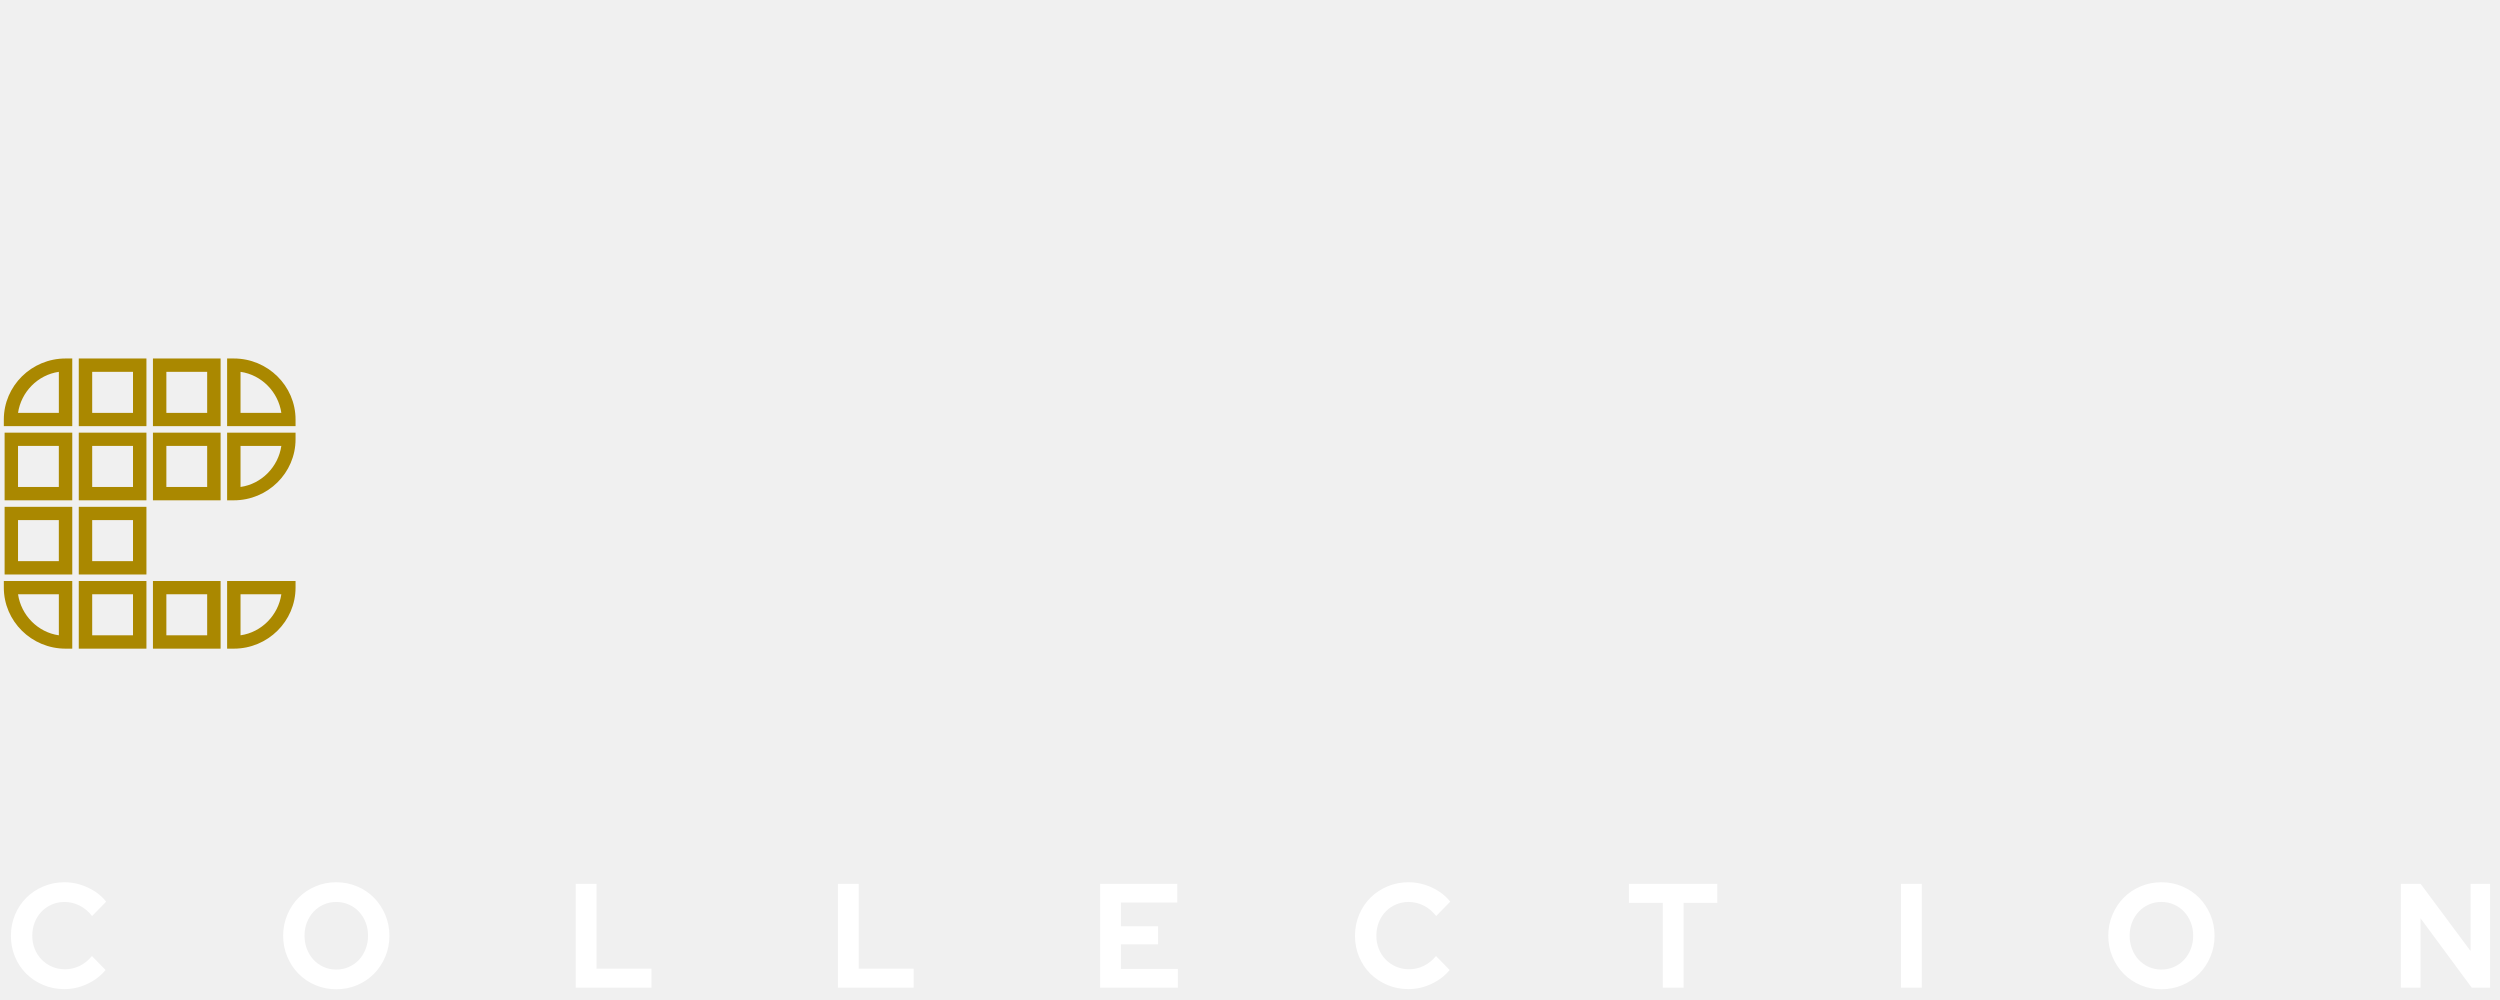
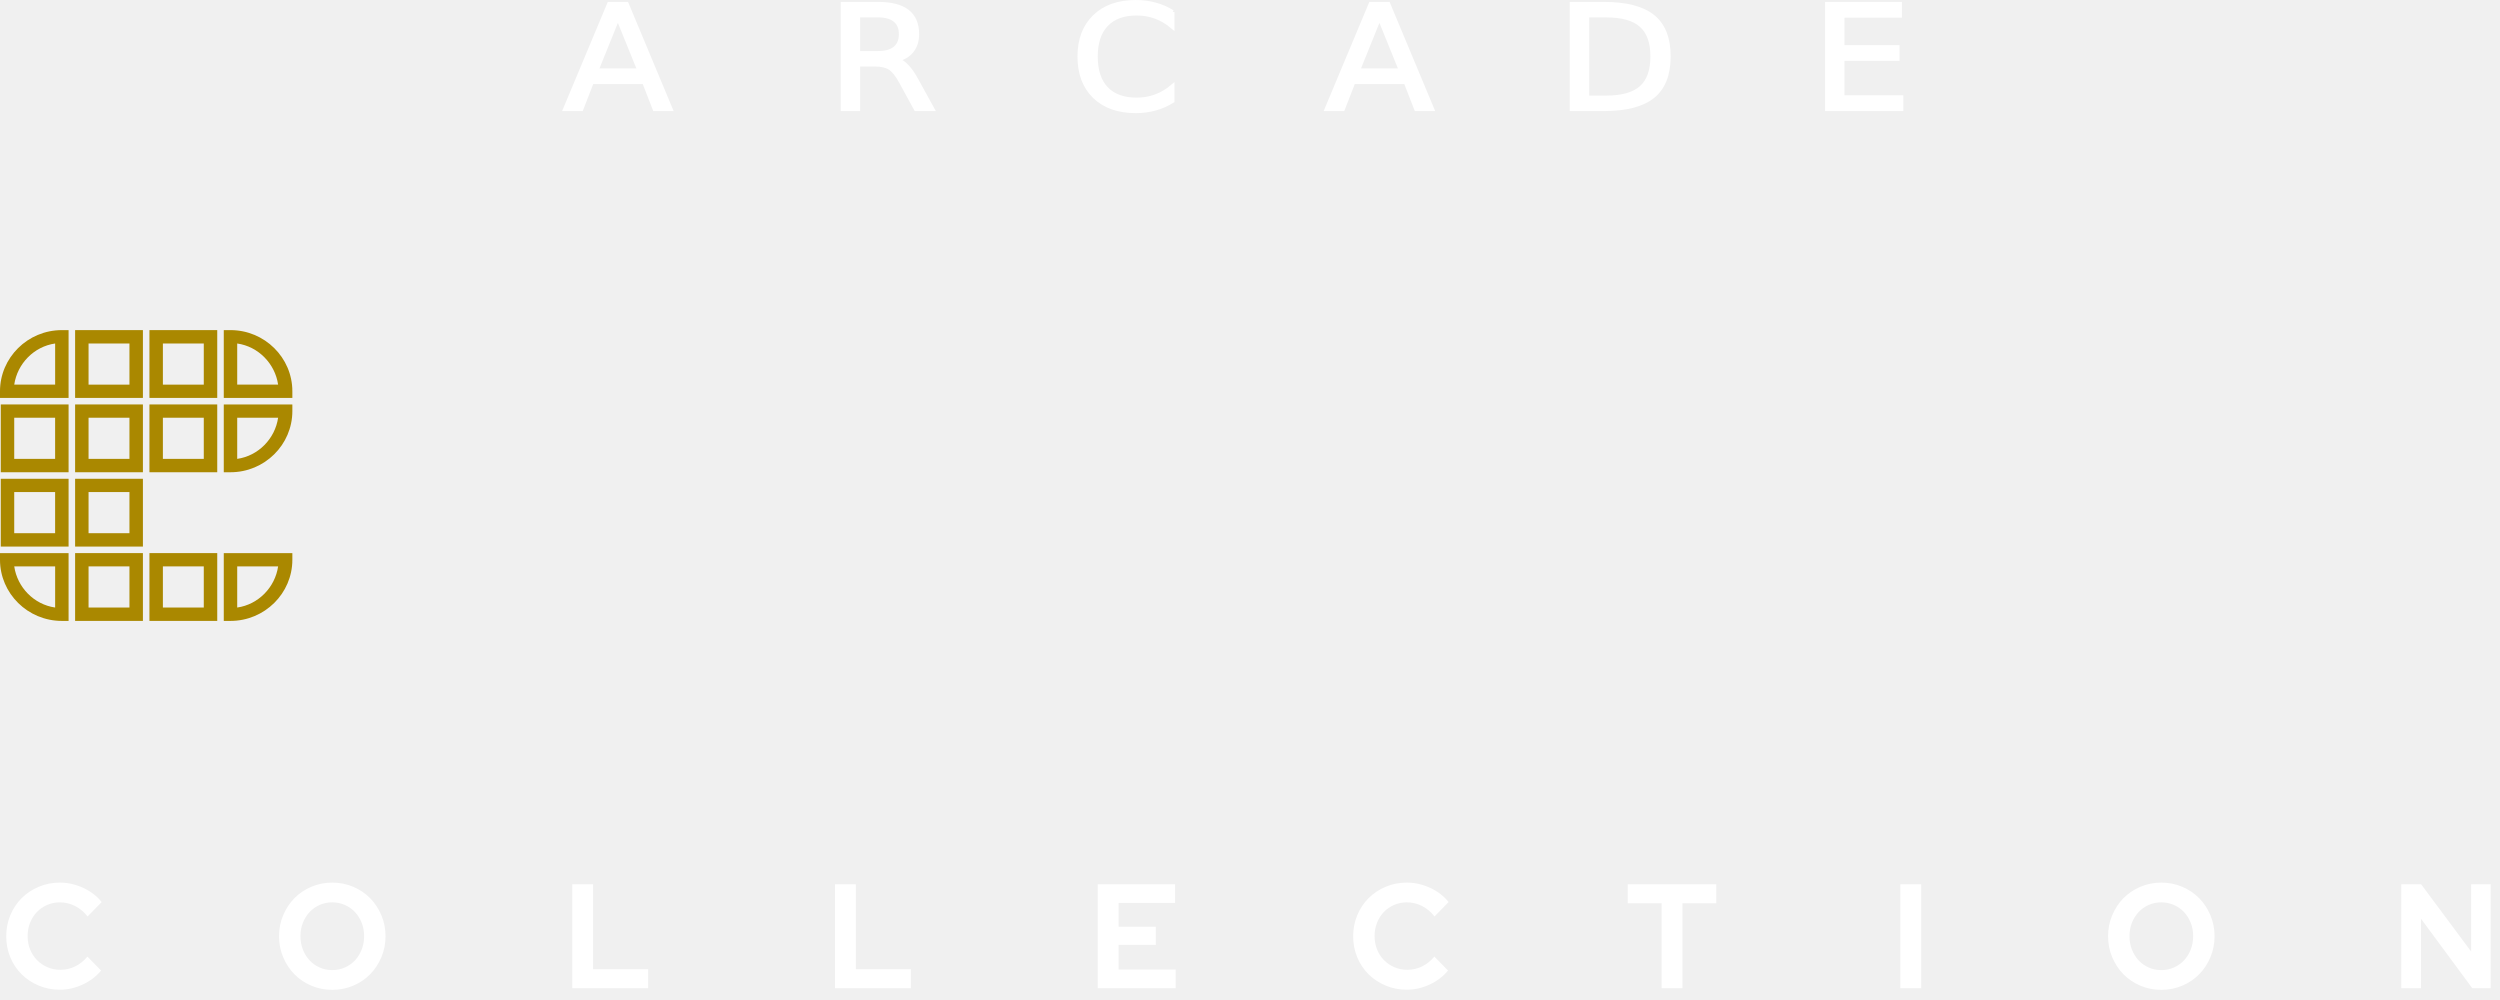
- <svg xmlns="http://www.w3.org/2000/svg" xmlns:xlink="http://www.w3.org/1999/xlink" width="500" height="200" viewBox="0 0 500 200" version="1.1" id="svg95">
-   <defs id="defs99">
+ <svg xmlns="http://www.w3.org/2000/svg" xmlns:xlink="http://www.w3.org/1999/xlink" width="500" height="200" viewBox="0 0 500 200" version="1.1" id="svg8">
+   <defs id="defs2">
    <clipPath clipPathUnits="userSpaceOnUse" id="clipPath909">
      <use x="0" y="0" xlink:href="#g905" id="use911" width="100%" height="100%" />
    </clipPath>
  </defs>
-   <path style="opacity:1;fill:#aa8800;fill-opacity:1;fill-rule:nonzero;stroke:none;stroke-width:2.806;stroke-linecap:round;stroke-linejoin:miter;stroke-miterlimit:4;stroke-dasharray:none;stroke-opacity:1;paint-order:stroke fill markers" d="m 30.589,71.697 v 13.532 h 13.531 v -13.532 z m 2.683,2.67 h 8.162 v 8.21 h -8.162 z" id="rect4907" />
-   <path style="color:#000000;font-style:normal;font-variant:normal;font-weight:normal;font-stretch:normal;font-size:medium;line-height:normal;font-family:sans-serif;font-variant-ligatures:normal;font-variant-position:normal;font-variant-caps:normal;font-variant-numeric:normal;font-variant-alternates:normal;font-feature-settings:normal;text-indent:0;text-align:start;text-decoration:none;text-decoration-line:none;text-decoration-style:solid;text-decoration-color:#000000;letter-spacing:normal;word-spacing:normal;text-transform:none;writing-mode:lr-tb;direction:ltr;text-orientation:mixed;dominant-baseline:auto;baseline-shift:baseline;text-anchor:start;white-space:normal;shape-padding:0;clip-rule:nonzero;display:inline;overflow:visible;visibility:visible;opacity:1;isolation:auto;mix-blend-mode:normal;color-interpolation:sRGB;color-interpolation-filters:linearRGB;solid-color:#000000;solid-opacity:1;vector-effect:none;fill:#aa8800;fill-opacity:1;fill-rule:nonzero;stroke:none;stroke-width:2.667;stroke-linecap:round;stroke-linejoin:miter;stroke-miterlimit:4;stroke-dasharray:none;stroke-dashoffset:0;stroke-opacity:1;paint-order:stroke fill markers;color-rendering:auto;image-rendering:auto;shape-rendering:auto;text-rendering:auto;enable-background:accumulate" d="m 45.423,85.229 h 13.687 v -1.326 c 0,-6.726 -5.544,-12.205 -12.346,-12.205 h -1.341 v 1.325 z m 2.683,-2.651 v -8.21 c 4.227,0.603 7.553,4.031 8.162,8.21 z" id="path4565-0-7-8-1" />
-   <path style="opacity:1;fill:#aa8800;fill-opacity:1;fill-rule:nonzero;stroke:none;stroke-width:2.806;stroke-linecap:round;stroke-linejoin:miter;stroke-miterlimit:4;stroke-dasharray:none;stroke-opacity:1;paint-order:stroke fill markers" d="M 30.589,100.063 V 86.531 h 13.531 v 13.532 z m 2.683,-2.67 h 8.162 v -8.21 h -8.162 z" id="rect4907-3" />
-   <path style="color:#000000;font-style:normal;font-variant:normal;font-weight:normal;font-stretch:normal;font-size:medium;line-height:normal;font-family:sans-serif;font-variant-ligatures:normal;font-variant-position:normal;font-variant-caps:normal;font-variant-numeric:normal;font-variant-alternates:normal;font-feature-settings:normal;text-indent:0;text-align:start;text-decoration:none;text-decoration-line:none;text-decoration-style:solid;text-decoration-color:#000000;letter-spacing:normal;word-spacing:normal;text-transform:none;writing-mode:lr-tb;direction:ltr;text-orientation:mixed;dominant-baseline:auto;baseline-shift:baseline;text-anchor:start;white-space:normal;shape-padding:0;clip-rule:nonzero;display:inline;overflow:visible;visibility:visible;opacity:1;isolation:auto;mix-blend-mode:normal;color-interpolation:sRGB;color-interpolation-filters:linearRGB;solid-color:#000000;solid-opacity:1;vector-effect:none;fill:#aa8800;fill-opacity:1;fill-rule:nonzero;stroke:none;stroke-width:2.667;stroke-linecap:round;stroke-linejoin:miter;stroke-miterlimit:4;stroke-dasharray:none;stroke-dashoffset:0;stroke-opacity:1;paint-order:stroke fill markers;color-rendering:auto;image-rendering:auto;shape-rendering:auto;text-rendering:auto;enable-background:accumulate" d="m 45.423,86.532 h 13.687 v 1.326 c 0,6.726 -5.544,12.205 -12.346,12.205 h -1.341 v -1.325 z m 2.683,2.651 v 8.21 c 4.227,-0.603 7.553,-4.031 8.162,-8.21 z" id="path4565-0-7-8-1-5" />
-   <path style="opacity:1;fill:#aa8800;fill-opacity:1;fill-rule:nonzero;stroke:none;stroke-width:2.806;stroke-linecap:round;stroke-linejoin:miter;stroke-miterlimit:4;stroke-dasharray:none;stroke-opacity:1;paint-order:stroke fill markers" d="m 15.755,71.697 v 13.532 h 13.531 v -13.532 z m 2.683,2.67 h 8.162 v 8.21 h -8.162 z" id="rect4907-0" />
-   <path style="opacity:1;fill:#aa8800;fill-opacity:1;fill-rule:nonzero;stroke:none;stroke-width:2.806;stroke-linecap:round;stroke-linejoin:miter;stroke-miterlimit:4;stroke-dasharray:none;stroke-opacity:1;paint-order:stroke fill markers" d="M 15.755,100.063 V 86.531 h 13.531 v 13.532 z m 2.683,-2.67 h 8.162 v -8.21 h -8.162 z" id="rect4907-3-9" />
-   <path style="color:#000000;font-style:normal;font-variant:normal;font-weight:normal;font-stretch:normal;font-size:medium;line-height:normal;font-family:sans-serif;font-variant-ligatures:normal;font-variant-position:normal;font-variant-caps:normal;font-variant-numeric:normal;font-variant-alternates:normal;font-feature-settings:normal;text-indent:0;text-align:start;text-decoration:none;text-decoration-line:none;text-decoration-style:solid;text-decoration-color:#000000;letter-spacing:normal;word-spacing:normal;text-transform:none;writing-mode:lr-tb;direction:ltr;text-orientation:mixed;dominant-baseline:auto;baseline-shift:baseline;text-anchor:start;white-space:normal;shape-padding:0;clip-rule:nonzero;display:inline;overflow:visible;visibility:visible;opacity:1;isolation:auto;mix-blend-mode:normal;color-interpolation:sRGB;color-interpolation-filters:linearRGB;solid-color:#000000;solid-opacity:1;vector-effect:none;fill:#aa8800;fill-opacity:1;fill-rule:nonzero;stroke:none;stroke-width:2.667;stroke-linecap:round;stroke-linejoin:miter;stroke-miterlimit:4;stroke-dasharray:none;stroke-dashoffset:0;stroke-opacity:1;paint-order:stroke fill markers;color-rendering:auto;image-rendering:auto;shape-rendering:auto;text-rendering:auto;enable-background:accumulate" d="M 14.453,85.229 H 0.765 v -1.326 c 0,-6.726 5.544,-12.205 12.346,-12.205 h 1.341 v 1.325 z m -2.683,-2.651 v -8.21 c -4.227,0.603 -7.553,4.031 -8.162,8.21 z" id="path4565-0-7-8-1-2" />
-   <path style="opacity:1;fill:#aa8800;fill-opacity:1;fill-rule:nonzero;stroke:none;stroke-width:2.806;stroke-linecap:round;stroke-linejoin:miter;stroke-miterlimit:4;stroke-dasharray:none;stroke-opacity:1;paint-order:stroke fill markers" d="M 0.921,100.063 V 86.532 H 14.453 V 100.063 Z M 3.604,97.393 h 8.162 v -8.21 H 3.604 Z" id="rect4907-3-9-6" />
-   <path style="opacity:1;fill:#aa8800;fill-opacity:1;fill-rule:nonzero;stroke:none;stroke-width:2.806;stroke-linecap:round;stroke-linejoin:miter;stroke-miterlimit:4;stroke-dasharray:none;stroke-opacity:1;paint-order:stroke fill markers" d="m 15.755,114.898 v -13.532 h 13.531 v 13.532 z m 2.683,-2.67 h 8.162 v -8.21 h -8.162 z" id="rect4907-3-9-5" />
-   <path style="opacity:1;fill:#aa8800;fill-opacity:1;fill-rule:nonzero;stroke:none;stroke-width:2.806;stroke-linecap:round;stroke-linejoin:miter;stroke-miterlimit:4;stroke-dasharray:none;stroke-opacity:1;paint-order:stroke fill markers" d="M 0.921,114.898 V 101.366 H 14.453 v 13.532 z m 2.683,-2.67 h 8.162 v -8.21 H 3.604 Z" id="rect4907-3-9-6-7" />
-   <path style="opacity:1;fill:#aa8800;fill-opacity:1;fill-rule:nonzero;stroke:none;stroke-width:2.806;stroke-linecap:round;stroke-linejoin:miter;stroke-miterlimit:4;stroke-dasharray:none;stroke-opacity:1;paint-order:stroke fill markers" d="m 30.589,129.732 v -13.532 h 13.531 v 13.532 z m 2.683,-2.67 h 8.162 v -8.21 h -8.162 z" id="rect4907-5" />
-   <path style="color:#000000;font-style:normal;font-variant:normal;font-weight:normal;font-stretch:normal;font-size:medium;line-height:normal;font-family:sans-serif;font-variant-ligatures:normal;font-variant-position:normal;font-variant-caps:normal;font-variant-numeric:normal;font-variant-alternates:normal;font-feature-settings:normal;text-indent:0;text-align:start;text-decoration:none;text-decoration-line:none;text-decoration-style:solid;text-decoration-color:#000000;letter-spacing:normal;word-spacing:normal;text-transform:none;writing-mode:lr-tb;direction:ltr;text-orientation:mixed;dominant-baseline:auto;baseline-shift:baseline;text-anchor:start;white-space:normal;shape-padding:0;clip-rule:nonzero;display:inline;overflow:visible;visibility:visible;opacity:1;isolation:auto;mix-blend-mode:normal;color-interpolation:sRGB;color-interpolation-filters:linearRGB;solid-color:#000000;solid-opacity:1;vector-effect:none;fill:#aa8800;fill-opacity:1;fill-rule:nonzero;stroke:none;stroke-width:2.667;stroke-linecap:round;stroke-linejoin:miter;stroke-miterlimit:4;stroke-dasharray:none;stroke-dashoffset:0;stroke-opacity:1;paint-order:stroke fill markers;color-rendering:auto;image-rendering:auto;shape-rendering:auto;text-rendering:auto;enable-background:accumulate" d="m 45.423,116.2 h 13.687 v 1.326 c 0,6.726 -5.544,12.205 -12.346,12.205 h -1.341 v -1.325 z m 2.683,2.651 v 8.21 c 4.227,-0.603 7.553,-4.031 8.162,-8.21 z" id="path4565-0-7-8-1-0" />
-   <path style="opacity:1;fill:#aa8800;fill-opacity:1;fill-rule:nonzero;stroke:none;stroke-width:2.806;stroke-linecap:round;stroke-linejoin:miter;stroke-miterlimit:4;stroke-dasharray:none;stroke-opacity:1;paint-order:stroke fill markers" d="m 15.755,129.732 v -13.532 h 13.531 v 13.532 z m 2.683,-2.67 h 8.162 v -8.21 h -8.162 z" id="rect4907-0-1" />
-   <path style="color:#000000;font-style:normal;font-variant:normal;font-weight:normal;font-stretch:normal;font-size:medium;line-height:normal;font-family:sans-serif;font-variant-ligatures:normal;font-variant-position:normal;font-variant-caps:normal;font-variant-numeric:normal;font-variant-alternates:normal;font-feature-settings:normal;text-indent:0;text-align:start;text-decoration:none;text-decoration-line:none;text-decoration-style:solid;text-decoration-color:#000000;letter-spacing:normal;word-spacing:normal;text-transform:none;writing-mode:lr-tb;direction:ltr;text-orientation:mixed;dominant-baseline:auto;baseline-shift:baseline;text-anchor:start;white-space:normal;shape-padding:0;clip-rule:nonzero;display:inline;overflow:visible;visibility:visible;opacity:1;isolation:auto;mix-blend-mode:normal;color-interpolation:sRGB;color-interpolation-filters:linearRGB;solid-color:#000000;solid-opacity:1;vector-effect:none;fill:#aa8800;fill-opacity:1;fill-rule:nonzero;stroke:none;stroke-width:2.667;stroke-linecap:round;stroke-linejoin:miter;stroke-miterlimit:4;stroke-dasharray:none;stroke-dashoffset:0;stroke-opacity:1;paint-order:stroke fill markers;color-rendering:auto;image-rendering:auto;shape-rendering:auto;text-rendering:auto;enable-background:accumulate" d="M 14.453,116.2 H 0.765 v 1.326 c 0,6.726 5.544,12.205 12.346,12.205 h 1.341 v -1.325 z m -2.683,2.651 v 8.21 c -4.227,-0.603 -7.553,-4.031 -8.162,-8.21 z" id="path4565-0-7-8-1-2-2" />
-   <g id="g907" clip-path="url(#clipPath909)" style="fill:#aa8800;stroke:none" transform="matrix(5.188943,0,0,5.188943,713.3554,-410.0688)">
-     <g id="g905" style="fill:#aa8800;stroke:none">
-       <g style="fill:#aa8800;stroke:none" transform="matrix(2.079432,0,0,2.079432,186.0032,-131.9916)" id="g90">
-         <path id="path5097" style="font-style:normal;font-variant:normal;font-weight:normal;font-stretch:normal;font-size:medium;line-height:1.25;font-family:Eurostile;-inkscape-font-specification:Eurostile;letter-spacing:0px;word-spacing:0px;fill:#aa8800;fill-opacity:1;stroke:none;stroke-width:0.357;stroke-miterlimit:4;stroke-dasharray:none;stroke-opacity:1" d="m -146.652,109.06 v 4.304 h -1.165 v -4.304 h -1.772 v -0.881 h 4.771 v 0.881 z" />
-         <path id="path5099" style="font-style:normal;font-variant:normal;font-weight:normal;font-stretch:normal;font-size:medium;line-height:1.25;font-family:Eurostile;-inkscape-font-specification:Eurostile;letter-spacing:0px;word-spacing:0px;fill:#aa8800;fill-opacity:1;stroke:none;stroke-width:0.357;stroke-miterlimit:4;stroke-dasharray:none;stroke-opacity:1" d="m -141.674,108.133 q 1.673,0 2.154,0.471 0.481,0.467 0.481,2.097 0,1.782 -0.486,2.245 -0.481,0.463 -2.338,0.463 -1.673,0 -2.163,-0.456 -0.49,-0.46 -0.49,-2.017 0,-1.854 0.481,-2.329 0.481,-0.475 2.361,-0.475 z m -0.09,0.843 q -1.174,0 -1.371,0.255 -0.198,0.255 -0.198,1.763 0,1.117 0.229,1.345 0.234,0.228 1.367,0.228 1.084,0 1.3,-0.255 0.216,-0.258 0.216,-1.557 0,-1.303 -0.207,-1.538 -0.202,-0.239 -1.335,-0.239 z" />
-         <path id="path5101" style="font-style:normal;font-variant:normal;font-weight:normal;font-stretch:normal;font-size:medium;line-height:1.25;font-family:Eurostile;-inkscape-font-specification:Eurostile;letter-spacing:0px;word-spacing:0px;fill:#aa8800;fill-opacity:1;stroke:none;stroke-width:0.357;stroke-miterlimit:4;stroke-dasharray:none;stroke-opacity:1" d="m -134.538,112.369 h -2.649 l -0.382,0.995 h -1.232 l 2.041,-5.185 h 1.749 l 2.073,5.185 h -1.21 z m -0.27,-0.726 -1.061,-2.701 -1.043,2.701 z" />
-         <path id="path5103" style="font-style:normal;font-variant:normal;font-weight:normal;font-stretch:normal;font-size:medium;line-height:1.25;font-family:Eurostile;-inkscape-font-specification:Eurostile;letter-spacing:0px;word-spacing:0px;fill:#aa8800;fill-opacity:1;stroke:none;stroke-width:0.357;stroke-miterlimit:4;stroke-dasharray:none;stroke-opacity:1" d="m -132.407,113.364 v -5.185 h 2.473 0.306 q 1.246,0 1.677,0.368 0.436,0.365 0.436,1.413 0,1.041 -0.414,1.383 -0.414,0.342 -1.673,0.342 l -0.27,0.004 h -1.371 v 1.675 z m 1.165,-2.503 h 1.327 q 0.791,0 1.003,-0.152 0.216,-0.156 0.216,-0.729 0,-0.657 -0.18,-0.813 -0.175,-0.16 -0.922,-0.16 h -1.443 z" />
-         <path id="path5105" style="font-style:normal;font-variant:normal;font-weight:normal;font-stretch:normal;font-size:medium;line-height:1.25;font-family:Eurostile;-inkscape-font-specification:Eurostile;letter-spacing:0px;word-spacing:0px;fill:#aa8800;fill-opacity:1;stroke:none;stroke-width:0.357;stroke-miterlimit:4;stroke-dasharray:none;stroke-opacity:1" d="m -125.612,108.179 v 4.304 h 2.878 v 0.881 h -4.042 v -5.185 z" />
-         <path id="path5107" style="font-style:normal;font-variant:normal;font-weight:normal;font-stretch:normal;font-size:medium;line-height:1.25;font-family:Eurostile;-inkscape-font-specification:Eurostile;letter-spacing:0px;word-spacing:0px;fill:#aa8800;fill-opacity:1;stroke:none;stroke-width:0.357;stroke-miterlimit:4;stroke-dasharray:none;stroke-opacity:1" d="m -117.782,112.369 h -2.649 l -0.382,0.995 h -1.232 l 2.041,-5.185 h 1.749 l 2.073,5.185 h -1.21 z m -0.27,-0.726 -1.061,-2.701 -1.043,2.701 z" />
-         <path id="path5109" style="font-style:normal;font-variant:normal;font-weight:normal;font-stretch:normal;font-size:medium;line-height:1.25;font-family:Eurostile;-inkscape-font-specification:Eurostile;letter-spacing:0px;word-spacing:0px;fill:#aa8800;fill-opacity:1;stroke:none;stroke-width:0.357;stroke-miterlimit:4;stroke-dasharray:none;stroke-opacity:1" d="m -109.663,108.179 v 5.185 h -1.974 l -1.754,-2.845 q -0.13,-0.213 -0.409,-0.745 l -0.198,-0.372 -0.193,-0.372 h -0.045 l 0.018,0.342 0.013,0.338 0.009,0.68 v 2.974 h -1.165 v -5.185 h 1.974 l 1.596,2.629 q 0.211,0.349 0.49,0.847 l 0.234,0.422 0.234,0.425 h 0.041 l -0.013,-0.334 -0.013,-0.334 -0.009,-0.669 v -2.986 z" />
+   <g id="layer1" transform="translate(149.5224,-84.49709)">
+     <path style="opacity:1;fill:#aa8800;fill-opacity:1;fill-rule:nonzero;stroke:none;stroke-width:2.812;stroke-linecap:round;stroke-linejoin:miter;stroke-miterlimit:4;stroke-dasharray:none;stroke-opacity:1;paint-order:stroke fill markers" d="m -119.634,150.52 v 13.561 h 13.56 v -13.561 z m 2.688,2.676 h 8.18 v 8.228 h -8.18 z" id="rect4907" />
+     <path style="color:#000000;font-style:normal;font-variant:normal;font-weight:normal;font-stretch:normal;font-size:medium;line-height:normal;font-family:sans-serif;font-variant-ligatures:normal;font-variant-position:normal;font-variant-caps:normal;font-variant-numeric:normal;font-variant-alternates:normal;font-feature-settings:normal;text-indent:0;text-align:start;text-decoration:none;text-decoration-line:none;text-decoration-style:solid;text-decoration-color:#000000;letter-spacing:normal;word-spacing:normal;text-transform:none;writing-mode:lr-tb;direction:ltr;text-orientation:mixed;dominant-baseline:auto;baseline-shift:baseline;text-anchor:start;white-space:normal;shape-padding:0;clip-rule:nonzero;display:inline;overflow:visible;visibility:visible;opacity:1;isolation:auto;mix-blend-mode:normal;color-interpolation:sRGB;color-interpolation-filters:linearRGB;solid-color:#000000;solid-opacity:1;vector-effect:none;fill:#aa8800;fill-opacity:1;fill-rule:nonzero;stroke:none;stroke-width:2.673;stroke-linecap:round;stroke-linejoin:miter;stroke-miterlimit:4;stroke-dasharray:none;stroke-dashoffset:0;stroke-opacity:1;paint-order:stroke fill markers;color-rendering:auto;image-rendering:auto;shape-rendering:auto;text-rendering:auto;enable-background:accumulate" d="m -104.768,164.081 h 13.717 v -1.329 c 0,-6.74 -5.555,-12.232 -12.373,-12.232 h -1.344 v 1.327 z m 2.688,-2.657 v -8.228 c 4.236,0.604 7.57,4.039 8.18,8.228 z" id="path4565-0-7-8-1" />
+     <path style="opacity:1;fill:#aa8800;fill-opacity:1;fill-rule:nonzero;stroke:none;stroke-width:2.812;stroke-linecap:round;stroke-linejoin:miter;stroke-miterlimit:4;stroke-dasharray:none;stroke-opacity:1;paint-order:stroke fill markers" d="m -119.634,178.947 v -13.561 h 13.56 v 13.561 z m 2.688,-2.676 h 8.18 v -8.228 h -8.18 z" id="rect4907-3" />
+     <path style="color:#000000;font-style:normal;font-variant:normal;font-weight:normal;font-stretch:normal;font-size:medium;line-height:normal;font-family:sans-serif;font-variant-ligatures:normal;font-variant-position:normal;font-variant-caps:normal;font-variant-numeric:normal;font-variant-alternates:normal;font-feature-settings:normal;text-indent:0;text-align:start;text-decoration:none;text-decoration-line:none;text-decoration-style:solid;text-decoration-color:#000000;letter-spacing:normal;word-spacing:normal;text-transform:none;writing-mode:lr-tb;direction:ltr;text-orientation:mixed;dominant-baseline:auto;baseline-shift:baseline;text-anchor:start;white-space:normal;shape-padding:0;clip-rule:nonzero;display:inline;overflow:visible;visibility:visible;opacity:1;isolation:auto;mix-blend-mode:normal;color-interpolation:sRGB;color-interpolation-filters:linearRGB;solid-color:#000000;solid-opacity:1;vector-effect:none;fill:#aa8800;fill-opacity:1;fill-rule:nonzero;stroke:none;stroke-width:2.673;stroke-linecap:round;stroke-linejoin:miter;stroke-miterlimit:4;stroke-dasharray:none;stroke-dashoffset:0;stroke-opacity:1;paint-order:stroke fill markers;color-rendering:auto;image-rendering:auto;shape-rendering:auto;text-rendering:auto;enable-background:accumulate" d="m -104.768,165.386 h 13.717 v 1.329 c 0,6.74 -5.555,12.232 -12.373,12.232 h -1.344 v -1.327 z m 2.688,2.657 v 8.228 c 4.236,-0.604 7.57,-4.039 8.18,-8.228 z" id="path4565-0-7-8-1-5" />
+     <path style="opacity:1;fill:#aa8800;fill-opacity:1;fill-rule:nonzero;stroke:none;stroke-width:2.812;stroke-linecap:round;stroke-linejoin:miter;stroke-miterlimit:4;stroke-dasharray:none;stroke-opacity:1;paint-order:stroke fill markers" d="m -134.5,150.52 v 13.561 h 13.56 v -13.561 z m 2.688,2.676 h 8.18 v 8.228 h -8.18 z" id="rect4907-0" />
+     <path style="opacity:1;fill:#aa8800;fill-opacity:1;fill-rule:nonzero;stroke:none;stroke-width:2.812;stroke-linecap:round;stroke-linejoin:miter;stroke-miterlimit:4;stroke-dasharray:none;stroke-opacity:1;paint-order:stroke fill markers" d="m -134.5,178.947 v -13.561 h 13.56 v 13.561 z m 2.688,-2.676 h 8.18 v -8.228 h -8.18 z" id="rect4907-3-9" />
+     <path style="color:#000000;font-style:normal;font-variant:normal;font-weight:normal;font-stretch:normal;font-size:medium;line-height:normal;font-family:sans-serif;font-variant-ligatures:normal;font-variant-position:normal;font-variant-caps:normal;font-variant-numeric:normal;font-variant-alternates:normal;font-feature-settings:normal;text-indent:0;text-align:start;text-decoration:none;text-decoration-line:none;text-decoration-style:solid;text-decoration-color:#000000;letter-spacing:normal;word-spacing:normal;text-transform:none;writing-mode:lr-tb;direction:ltr;text-orientation:mixed;dominant-baseline:auto;baseline-shift:baseline;text-anchor:start;white-space:normal;shape-padding:0;clip-rule:nonzero;display:inline;overflow:visible;visibility:visible;opacity:1;isolation:auto;mix-blend-mode:normal;color-interpolation:sRGB;color-interpolation-filters:linearRGB;solid-color:#000000;solid-opacity:1;vector-effect:none;fill:#aa8800;fill-opacity:1;fill-rule:nonzero;stroke:none;stroke-width:2.673;stroke-linecap:round;stroke-linejoin:miter;stroke-miterlimit:4;stroke-dasharray:none;stroke-dashoffset:0;stroke-opacity:1;paint-order:stroke fill markers;color-rendering:auto;image-rendering:auto;shape-rendering:auto;text-rendering:auto;enable-background:accumulate" d="m -135.806,164.081 h -13.717 v -1.329 c 0,-6.74 5.556,-12.232 12.373,-12.232 h 1.344 v 1.327 z m -2.688,-2.657 v -8.228 c -4.236,0.604 -7.57,4.039 -8.18,8.228 z" id="path4565-0-7-8-1-2" />
+     <path style="opacity:1;fill:#aa8800;fill-opacity:1;fill-rule:nonzero;stroke:none;stroke-width:2.812;stroke-linecap:round;stroke-linejoin:miter;stroke-miterlimit:4;stroke-dasharray:none;stroke-opacity:1;paint-order:stroke fill markers" d="m -149.366,178.947 v -13.561 h 13.56 v 13.561 z m 2.688,-2.676 h 8.18 v -8.228 h -8.18 z" id="rect4907-3-9-6" />
+     <path style="opacity:1;fill:#aa8800;fill-opacity:1;fill-rule:nonzero;stroke:none;stroke-width:2.812;stroke-linecap:round;stroke-linejoin:miter;stroke-miterlimit:4;stroke-dasharray:none;stroke-opacity:1;paint-order:stroke fill markers" d="m -134.5,193.813 v -13.561 h 13.56 v 13.561 z m 2.688,-2.676 h 8.18 v -8.228 h -8.18 z" id="rect4907-3-9-5" />
+     <path style="opacity:1;fill:#aa8800;fill-opacity:1;fill-rule:nonzero;stroke:none;stroke-width:2.812;stroke-linecap:round;stroke-linejoin:miter;stroke-miterlimit:4;stroke-dasharray:none;stroke-opacity:1;paint-order:stroke fill markers" d="m -149.366,193.813 v -13.561 h 13.56 v 13.561 z m 2.688,-2.676 h 8.18 v -8.228 h -8.18 z" id="rect4907-3-9-6-7" />
+     <path style="opacity:1;fill:#aa8800;fill-opacity:1;fill-rule:nonzero;stroke:none;stroke-width:2.812;stroke-linecap:round;stroke-linejoin:miter;stroke-miterlimit:4;stroke-dasharray:none;stroke-opacity:1;paint-order:stroke fill markers" d="m -119.634,208.679 v -13.561 h 13.56 v 13.561 z m 2.688,-2.676 h 8.18 v -8.228 h -8.18 z" id="rect4907-5" />
+     <path style="color:#000000;font-style:normal;font-variant:normal;font-weight:normal;font-stretch:normal;font-size:medium;line-height:normal;font-family:sans-serif;font-variant-ligatures:normal;font-variant-position:normal;font-variant-caps:normal;font-variant-numeric:normal;font-variant-alternates:normal;font-feature-settings:normal;text-indent:0;text-align:start;text-decoration:none;text-decoration-line:none;text-decoration-style:solid;text-decoration-color:#000000;letter-spacing:normal;word-spacing:normal;text-transform:none;writing-mode:lr-tb;direction:ltr;text-orientation:mixed;dominant-baseline:auto;baseline-shift:baseline;text-anchor:start;white-space:normal;shape-padding:0;clip-rule:nonzero;display:inline;overflow:visible;visibility:visible;opacity:1;isolation:auto;mix-blend-mode:normal;color-interpolation:sRGB;color-interpolation-filters:linearRGB;solid-color:#000000;solid-opacity:1;vector-effect:none;fill:#aa8800;fill-opacity:1;fill-rule:nonzero;stroke:none;stroke-width:2.673;stroke-linecap:round;stroke-linejoin:miter;stroke-miterlimit:4;stroke-dasharray:none;stroke-dashoffset:0;stroke-opacity:1;paint-order:stroke fill markers;color-rendering:auto;image-rendering:auto;shape-rendering:auto;text-rendering:auto;enable-background:accumulate" d="m -104.768,195.119 h 13.717 v 1.329 c 0,6.74 -5.555,12.232 -12.373,12.232 h -1.344 v -1.327 z m 2.688,2.657 v 8.228 c 4.236,-0.604 7.57,-4.039 8.18,-8.228 z" id="path4565-0-7-8-1-0" />
+     <path style="opacity:1;fill:#aa8800;fill-opacity:1;fill-rule:nonzero;stroke:none;stroke-width:2.812;stroke-linecap:round;stroke-linejoin:miter;stroke-miterlimit:4;stroke-dasharray:none;stroke-opacity:1;paint-order:stroke fill markers" d="m -134.5,208.679 v -13.561 h 13.56 v 13.561 z m 2.688,-2.676 h 8.18 v -8.228 h -8.18 z" id="rect4907-0-1" />
+     <path style="color:#000000;font-style:normal;font-variant:normal;font-weight:normal;font-stretch:normal;font-size:medium;line-height:normal;font-family:sans-serif;font-variant-ligatures:normal;font-variant-position:normal;font-variant-caps:normal;font-variant-numeric:normal;font-variant-alternates:normal;font-feature-settings:normal;text-indent:0;text-align:start;text-decoration:none;text-decoration-line:none;text-decoration-style:solid;text-decoration-color:#000000;letter-spacing:normal;word-spacing:normal;text-transform:none;writing-mode:lr-tb;direction:ltr;text-orientation:mixed;dominant-baseline:auto;baseline-shift:baseline;text-anchor:start;white-space:normal;shape-padding:0;clip-rule:nonzero;display:inline;overflow:visible;visibility:visible;opacity:1;isolation:auto;mix-blend-mode:normal;color-interpolation:sRGB;color-interpolation-filters:linearRGB;solid-color:#000000;solid-opacity:1;vector-effect:none;fill:#aa8800;fill-opacity:1;fill-rule:nonzero;stroke:none;stroke-width:2.673;stroke-linecap:round;stroke-linejoin:miter;stroke-miterlimit:4;stroke-dasharray:none;stroke-dashoffset:0;stroke-opacity:1;paint-order:stroke fill markers;color-rendering:auto;image-rendering:auto;shape-rendering:auto;text-rendering:auto;enable-background:accumulate" d="m -135.806,195.119 h -13.717 v 1.329 c 0,6.74 5.556,12.232 12.373,12.232 h 1.344 v -1.327 z m -2.688,2.657 v 8.228 c -4.236,-0.604 -7.57,-4.039 -8.18,-8.228 z" id="path4565-0-7-8-1-2-2" />
+     <g id="g907" clip-path="url(#clipPath909)" style="fill:#aa8800;stroke:none" transform="matrix(5.200074,0,0,5.200074,564.5965,-332.2795)">
+       <g id="g905" style="fill:#aa8800;stroke:none">
+         <g style="fill:#aa8800;stroke:none" transform="matrix(2.079432,0,0,2.079432,186.0032,-131.9916)" id="g90">
+           <path id="path5097" style="font-style:normal;font-variant:normal;font-weight:normal;font-stretch:normal;font-size:medium;line-height:1.25;font-family:Eurostile;-inkscape-font-specification:Eurostile;letter-spacing:0px;word-spacing:0px;fill:#aa8800;fill-opacity:1;stroke:none;stroke-width:0.357;stroke-miterlimit:4;stroke-dasharray:none;stroke-opacity:1" d="m -146.652,109.06 v 4.304 h -1.165 v -4.304 h -1.772 v -0.881 h 4.771 v 0.881 z" />
+           <path id="path5099" style="font-style:normal;font-variant:normal;font-weight:normal;font-stretch:normal;font-size:medium;line-height:1.25;font-family:Eurostile;-inkscape-font-specification:Eurostile;letter-spacing:0px;word-spacing:0px;fill:#aa8800;fill-opacity:1;stroke:none;stroke-width:0.357;stroke-miterlimit:4;stroke-dasharray:none;stroke-opacity:1" d="m -141.674,108.133 q 1.673,0 2.154,0.471 0.481,0.467 0.481,2.097 0,1.782 -0.486,2.245 -0.481,0.463 -2.338,0.463 -1.673,0 -2.163,-0.456 -0.49,-0.46 -0.49,-2.017 0,-1.854 0.481,-2.329 0.481,-0.475 2.361,-0.475 z m -0.09,0.843 q -1.174,0 -1.371,0.255 -0.198,0.255 -0.198,1.763 0,1.117 0.229,1.345 0.234,0.228 1.367,0.228 1.084,0 1.3,-0.255 0.216,-0.258 0.216,-1.557 0,-1.303 -0.207,-1.538 -0.202,-0.239 -1.335,-0.239 z" />
+           <path id="path5101" style="font-style:normal;font-variant:normal;font-weight:normal;font-stretch:normal;font-size:medium;line-height:1.25;font-family:Eurostile;-inkscape-font-specification:Eurostile;letter-spacing:0px;word-spacing:0px;fill:#aa8800;fill-opacity:1;stroke:none;stroke-width:0.357;stroke-miterlimit:4;stroke-dasharray:none;stroke-opacity:1" d="m -134.538,112.369 h -2.649 l -0.382,0.995 h -1.232 l 2.041,-5.185 h 1.749 l 2.073,5.185 h -1.21 z m -0.27,-0.726 -1.061,-2.701 -1.043,2.701 z" />
+           <path id="path5103" style="font-style:normal;font-variant:normal;font-weight:normal;font-stretch:normal;font-size:medium;line-height:1.25;font-family:Eurostile;-inkscape-font-specification:Eurostile;letter-spacing:0px;word-spacing:0px;fill:#aa8800;fill-opacity:1;stroke:none;stroke-width:0.357;stroke-miterlimit:4;stroke-dasharray:none;stroke-opacity:1" d="m -132.407,113.364 v -5.185 h 2.473 0.306 q 1.246,0 1.677,0.368 0.436,0.365 0.436,1.413 0,1.041 -0.414,1.383 -0.414,0.342 -1.673,0.342 l -0.27,0.004 h -1.371 v 1.675 z m 1.165,-2.503 h 1.327 q 0.791,0 1.003,-0.152 0.216,-0.156 0.216,-0.729 0,-0.657 -0.18,-0.813 -0.175,-0.16 -0.922,-0.16 h -1.443 z" />
+           <path id="path5105" style="font-style:normal;font-variant:normal;font-weight:normal;font-stretch:normal;font-size:medium;line-height:1.25;font-family:Eurostile;-inkscape-font-specification:Eurostile;letter-spacing:0px;word-spacing:0px;fill:#aa8800;fill-opacity:1;stroke:none;stroke-width:0.357;stroke-miterlimit:4;stroke-dasharray:none;stroke-opacity:1" d="m -125.612,108.179 v 4.304 h 2.878 v 0.881 h -4.042 v -5.185 z" />
+           <path id="path5107" style="font-style:normal;font-variant:normal;font-weight:normal;font-stretch:normal;font-size:medium;line-height:1.25;font-family:Eurostile;-inkscape-font-specification:Eurostile;letter-spacing:0px;word-spacing:0px;fill:#aa8800;fill-opacity:1;stroke:none;stroke-width:0.357;stroke-miterlimit:4;stroke-dasharray:none;stroke-opacity:1" d="m -117.782,112.369 h -2.649 l -0.382,0.995 h -1.232 l 2.041,-5.185 h 1.749 l 2.073,5.185 h -1.21 z m -0.27,-0.726 -1.061,-2.701 -1.043,2.701 z" />
+           <path id="path5109" style="font-style:normal;font-variant:normal;font-weight:normal;font-stretch:normal;font-size:medium;line-height:1.25;font-family:Eurostile;-inkscape-font-specification:Eurostile;letter-spacing:0px;word-spacing:0px;fill:#aa8800;fill-opacity:1;stroke:none;stroke-width:0.357;stroke-miterlimit:4;stroke-dasharray:none;stroke-opacity:1" d="m -109.663,108.179 v 5.185 h -1.974 l -1.754,-2.845 q -0.13,-0.213 -0.409,-0.745 l -0.198,-0.372 -0.193,-0.372 h -0.045 l 0.018,0.342 0.013,0.338 0.009,0.68 v 2.974 h -1.165 v -5.185 h 1.974 l 1.596,2.629 q 0.211,0.349 0.49,0.847 l 0.234,0.422 0.234,0.425 h 0.041 l -0.013,-0.334 -0.013,-0.334 -0.009,-0.669 v -2.986 z" />
+         </g>
      </g>
    </g>
+     <path d="m -132.97,281.398 c -1.487,0.695 -3.014,1.041 -4.585,1.041 -1.515,0 -2.928,-0.278 -4.241,-0.833 -1.313,-0.555 -2.447,-1.307 -3.406,-2.258 -0.959,-0.951 -1.711,-2.078 -2.258,-3.385 -0.547,-1.307 -0.818,-2.713 -0.818,-4.219 0,-1.505 0.279,-2.917 0.833,-4.235 0.557,-1.315 1.313,-2.449 2.272,-3.4 0.959,-0.951 2.093,-1.703 3.406,-2.258 1.313,-0.555 2.717,-0.833 4.212,-0.833 1.608,0 3.171,0.353 4.684,1.056 1.516,0.703 2.742,1.647 3.68,2.837 l -2.817,2.88 c -0.709,-0.912 -1.544,-1.608 -2.501,-2.095 -0.959,-0.484 -1.975,-0.728 -3.047,-0.728 -0.901,0 -1.75,0.175 -2.544,0.522 -0.795,0.346 -1.48,0.82 -2.056,1.425 -0.576,0.604 -1.025,1.318 -1.353,2.14 -0.326,0.82 -0.488,1.717 -0.488,2.689 0,0.951 0.169,1.837 0.503,2.658 0.337,0.822 0.795,1.53 1.381,2.124 0.584,0.596 1.274,1.066 2.07,1.412 0.793,0.346 1.662,0.52 2.6,0.52 1.056,0 2.041,-0.228 2.963,-0.682 0.92,-0.455 1.734,-1.109 2.443,-1.961 l 2.73,2.792 c -0.959,1.169 -2.179,2.099 -3.664,2.792 z m 54.087,0.238 c -1.303,0.555 -2.703,0.831 -4.198,0.831 -1.476,0 -2.866,-0.277 -4.169,-0.831 -1.303,-0.555 -2.429,-1.313 -3.377,-2.274 -0.949,-0.961 -1.701,-2.099 -2.256,-3.416 -0.557,-1.315 -0.835,-2.717 -0.835,-4.202 0,-1.486 0.278,-2.887 0.835,-4.204 0.555,-1.318 1.307,-2.456 2.256,-3.416 0.949,-0.961 2.074,-1.718 3.377,-2.272 1.303,-0.555 2.693,-0.833 4.169,-0.833 1.495,0 2.895,0.279 4.198,0.833 1.303,0.555 2.429,1.311 3.377,2.272 0.949,0.96 1.701,2.099 2.258,3.416 0.555,1.317 0.833,2.717 0.833,4.204 0,1.485 -0.279,2.887 -0.833,4.202 -0.557,1.317 -1.309,2.456 -2.258,3.416 -0.949,0.961 -2.074,1.72 -3.377,2.274 z m -4.198,-3.12 c -0.901,0 -1.738,-0.173 -2.515,-0.52 -0.776,-0.348 -1.447,-0.822 -2.012,-1.427 -0.565,-0.604 -1.01,-1.322 -1.336,-2.155 -0.326,-0.831 -0.488,-1.722 -0.488,-2.672 0,-0.972 0.163,-1.868 0.488,-2.689 0.326,-0.822 0.772,-1.536 1.336,-2.14 0.565,-0.605 1.237,-1.078 2.012,-1.425 0.778,-0.348 1.614,-0.522 2.515,-0.522 0.901,0 1.744,0.173 2.53,0.522 0.786,0.346 1.462,0.82 2.027,1.425 0.565,0.605 1.01,1.317 1.336,2.14 0.326,0.82 0.488,1.717 0.488,2.689 0,0.951 -0.163,1.841 -0.488,2.672 -0.326,0.833 -0.771,1.55 -1.336,2.155 -0.565,0.604 -1.241,1.078 -2.027,1.427 -0.786,0.346 -1.629,0.52 -2.53,0.52 z m 63.186,-0.179 v 3.804 h -15.179 v -20.795 h 4.169 v 16.991 z m 52.549,3.804 v -3.804 H 21.645 V 261.346 h -4.167 v 20.795 z m 52.953,-3.744 v 3.744 H 70.028 v -20.795 h 15.466 v 3.742 H 74.196 v 4.753 h 7.445 v 3.625 h -7.445 v 4.932 z m 46.226,4.041 c 1.571,0 3.099,-0.345 4.585,-1.041 1.485,-0.693 2.707,-1.623 3.664,-2.792 l -2.73,-2.792 c -0.709,0.851 -1.524,1.505 -2.443,1.961 -0.92,0.453 -1.907,0.682 -2.961,0.682 -0.94,0 -1.806,-0.173 -2.602,-0.52 -0.795,-0.345 -1.487,-0.816 -2.07,-1.412 -0.586,-0.593 -1.045,-1.301 -1.379,-2.124 -0.336,-0.82 -0.503,-1.707 -0.503,-2.658 0,-0.971 0.163,-1.868 0.488,-2.689 0.326,-0.822 0.776,-1.536 1.35,-2.14 0.576,-0.605 1.26,-1.078 2.056,-1.425 0.795,-0.346 1.643,-0.522 2.544,-0.522 1.072,0 2.089,0.244 3.047,0.728 0.959,0.486 1.792,1.184 2.501,2.095 l 2.816,-2.88 c -0.938,-1.19 -2.165,-2.134 -3.678,-2.837 -1.515,-0.703 -3.076,-1.056 -4.687,-1.056 -1.495,0 -2.899,0.279 -4.212,0.833 -1.311,0.555 -2.447,1.307 -3.406,2.258 -0.959,0.951 -1.715,2.084 -2.27,3.4 -0.557,1.318 -0.835,2.73 -0.835,4.235 0,1.505 0.274,2.911 0.82,4.219 0.546,1.307 1.297,2.435 2.256,3.386 0.959,0.951 2.095,1.703 3.406,2.258 1.313,0.555 2.728,0.833 4.241,0.833 z m 55.137,-17.29 v 16.993 h -4.169 v -16.993 h -6.783 v -3.802 h 17.709 v 3.802 z m 47.749,16.993 v -20.795 h -4.169 v 20.795 z m 52.205,-0.505 c -1.303,0.555 -2.703,0.831 -4.198,0.831 -1.474,0 -2.864,-0.277 -4.167,-0.831 -1.303,-0.555 -2.431,-1.313 -3.379,-2.274 -0.949,-0.96 -1.701,-2.099 -2.256,-3.416 -0.557,-1.315 -0.833,-2.717 -0.833,-4.202 0,-1.487 0.276,-2.886 0.833,-4.204 0.555,-1.317 1.307,-2.456 2.256,-3.416 0.949,-0.96 2.076,-1.717 3.379,-2.272 1.303,-0.555 2.693,-0.833 4.167,-0.833 1.495,0 2.895,0.279 4.198,0.833 1.303,0.555 2.429,1.311 3.377,2.272 0.949,0.961 1.701,2.099 2.258,3.416 0.555,1.318 0.833,2.717 0.833,4.204 0,1.485 -0.278,2.887 -0.833,4.202 -0.557,1.317 -1.309,2.456 -2.258,3.416 -0.949,0.961 -2.074,1.72 -3.377,2.274 z m -4.198,-3.119 c -0.901,0 -1.738,-0.173 -2.515,-0.52 -0.776,-0.348 -1.445,-0.822 -2.012,-1.427 -0.565,-0.604 -1.01,-1.322 -1.336,-2.155 -0.326,-0.831 -0.488,-1.722 -0.488,-2.672 0,-0.971 0.163,-1.868 0.488,-2.689 0.326,-0.822 0.772,-1.536 1.336,-2.14 0.567,-0.605 1.237,-1.078 2.012,-1.425 0.778,-0.348 1.614,-0.522 2.515,-0.522 0.901,0 1.744,0.173 2.53,0.522 0.786,0.345 1.462,0.82 2.027,1.425 0.565,0.604 1.012,1.317 1.338,2.14 0.326,0.82 0.488,1.717 0.488,2.689 0,0.951 -0.163,1.841 -0.488,2.672 -0.326,0.833 -0.774,1.55 -1.338,2.155 -0.565,0.604 -1.241,1.078 -2.027,1.427 -0.786,0.346 -1.629,0.52 -2.53,0.52 z m 51.947,-10.28 v 13.905 h -3.938 v -20.795 h 3.967 l 10.004,13.457 v -13.457 h 3.909 v 20.795 h -3.68 z" id="path40" style="clip-rule:evenodd;fill:#ffffff;fill-rule:evenodd;stroke-width:2.062" />
+     <g id="g48" transform="matrix(1.084093,0,0,1.084093,-132.5877,-45.88918)">
+       <path d="m 98.369,123.564 -3.912,9.676 h 7.838 z m -1.627,-2.592 h 3.269 l 8.123,19.444 h -2.998 l -1.942,-4.988 h -9.608 l -1.942,4.988 h -3.041 z" style="font-style:normal;font-weight:normal;font-size:40px;line-height:125%;font-family:sans-serif;letter-spacing:0px;word-spacing:0px;fill:#ffffff;fill-opacity:1;stroke:#ffffff;stroke-width:0.698;stroke-linecap:butt;stroke-linejoin:miter;stroke-miterlimit:4;stroke-dasharray:none;stroke-opacity:1" id="path36" />
+       <path d="m 149.941,131.3 q 0.928,0.287 1.799,1.224 0.885,0.938 1.77,2.579 l 2.927,5.313 h -3.098 l -2.727,-4.988 q -1.056,-1.953 -2.056,-2.592 -0.985,-0.638 -2.698,-0.638 h -3.141 v 8.218 h -2.884 v -19.444 h 6.51 q 3.655,0 5.454,1.393 1.799,1.393 1.799,4.207 0,1.836 -0.942,3.047 -0.928,1.211 -2.712,1.68 z m -7.224,-8.166 v 6.902 h 3.626 q 2.084,0 3.141,-0.873 1.071,-0.886 1.071,-2.592 0,-1.706 -1.071,-2.566 -1.056,-0.873 -3.141,-0.873 z" style="font-style:normal;font-weight:normal;font-size:40px;line-height:125%;font-family:sans-serif;letter-spacing:0px;word-spacing:0px;fill:#ffffff;fill-opacity:1;stroke:#ffffff;stroke-width:0.698;stroke-linecap:butt;stroke-linejoin:miter;stroke-miterlimit:4;stroke-dasharray:none;stroke-opacity:1" id="path38" />
+       <path d="m 200.697,122.471 v 2.774 q -1.456,-1.237 -3.112,-1.849 -1.642,-0.612 -3.498,-0.612 -3.655,0 -5.596,2.045 -1.942,2.032 -1.942,5.886 0,3.842 1.942,5.886 1.942,2.032 5.596,2.032 1.856,0 3.498,-0.612 1.656,-0.612 3.112,-1.849 v 2.748 q -1.513,0.938 -3.212,1.407 -1.685,0.469 -3.569,0.469 -4.84,0 -7.624,-2.696 -2.784,-2.709 -2.784,-7.384 0,-4.688 2.784,-7.384 2.784,-2.709 7.624,-2.709 1.913,0 3.598,0.469 1.699,0.456 3.184,1.38 z" style="font-style:normal;font-weight:normal;font-size:40px;line-height:125%;font-family:sans-serif;letter-spacing:0px;word-spacing:0px;fill:#ffffff;fill-opacity:1;stroke:#ffffff;stroke-width:0.698;stroke-linecap:butt;stroke-linejoin:miter;stroke-miterlimit:4;stroke-dasharray:none;stroke-opacity:1" id="path40-3" />
+       <path d="m 238.863,123.564 -3.912,9.676 h 7.838 z m -1.627,-2.592 h 3.269 l 8.123,19.444 h -2.998 l -1.942,-4.988 h -9.608 l -1.942,4.988 h -3.041 z" style="font-style:normal;font-weight:normal;font-size:40px;line-height:125%;font-family:sans-serif;letter-spacing:0px;word-spacing:0px;fill:#ffffff;fill-opacity:1;stroke:#ffffff;stroke-width:0.698;stroke-linecap:butt;stroke-linejoin:miter;stroke-miterlimit:4;stroke-dasharray:none;stroke-opacity:1" id="path42" />
+       <path d="m 277.211,123.135 v 15.12 h 3.483 q 4.411,0 6.453,-1.823 2.056,-1.823 2.056,-5.756 0,-3.907 -2.056,-5.717 -2.042,-1.823 -6.453,-1.823 z m -2.884,-2.162 h 5.925 q 6.196,0 9.094,2.357 2.898,2.344 2.898,7.345 0,5.027 -2.912,7.384 -2.912,2.357 -9.08,2.357 h -5.925 z" style="font-style:normal;font-weight:normal;font-size:40px;line-height:125%;font-family:sans-serif;letter-spacing:0px;word-spacing:0px;fill:#ffffff;fill-opacity:1;stroke:#ffffff;stroke-width:0.698;stroke-linecap:butt;stroke-linejoin:miter;stroke-miterlimit:4;stroke-dasharray:none;stroke-opacity:1" id="path44" />
+       <path d="m 321.429,120.973 h 13.477 v 2.214 h -10.593 v 5.756 h 10.15 v 2.214 h -10.15 v 7.046 h 10.85 v 2.214 h -13.734 z" style="font-style:normal;font-weight:normal;font-size:40px;line-height:125%;font-family:sans-serif;letter-spacing:0px;word-spacing:0px;fill:#ffffff;fill-opacity:1;stroke:#ffffff;stroke-width:0.698;stroke-linecap:butt;stroke-linejoin:miter;stroke-miterlimit:4;stroke-dasharray:none;stroke-opacity:1" id="path46" />
+     </g>
  </g>
-   <path d="m 17.459,196.786 c -1.483,0.694 -3.008,1.039 -4.576,1.039 -1.512,0 -2.921,-0.278 -4.232,-0.831 -1.31,-0.554 -2.442,-1.304 -3.399,-2.253 -0.957,-0.949 -1.708,-2.074 -2.253,-3.378 -0.546,-1.304 -0.817,-2.708 -0.817,-4.209 0,-1.502 0.278,-2.911 0.831,-4.226 0.555,-1.313 1.311,-2.444 2.267,-3.393 0.956,-0.949 2.088,-1.699 3.399,-2.253 1.311,-0.554 2.712,-0.831 4.203,-0.831 1.605,0 3.164,0.353 4.674,1.053 1.512,0.701 2.736,1.644 3.673,2.831 l -2.81,2.874 c -0.708,-0.91 -1.541,-1.605 -2.496,-2.09 -0.956,-0.483 -1.971,-0.726 -3.041,-0.726 -0.899,0 -1.747,0.174 -2.539,0.521 -0.794,0.345 -1.477,0.819 -2.051,1.422 -0.575,0.602 -1.022,1.315 -1.35,2.136 -0.325,0.819 -0.487,1.714 -0.487,2.683 0,0.949 0.169,1.833 0.502,2.652 0.336,0.821 0.794,1.527 1.378,2.119 0.583,0.595 1.271,1.064 2.066,1.409 0.792,0.346 1.658,0.518 2.594,0.518 1.053,0 2.037,-0.228 2.956,-0.681 0.918,-0.454 1.73,-1.107 2.438,-1.957 l 2.724,2.786 c -0.957,1.167 -2.175,2.095 -3.656,2.786 z m 53.972,0.238 c -1.3,0.554 -2.697,0.829 -4.189,0.829 -1.473,0 -2.86,-0.276 -4.16,-0.829 -1.3,-0.554 -2.424,-1.311 -3.37,-2.269 -0.947,-0.958 -1.697,-2.094 -2.251,-3.409 -0.555,-1.313 -0.833,-2.712 -0.833,-4.193 0,-1.483 0.278,-2.88 0.833,-4.195 0.554,-1.315 1.304,-2.45 2.251,-3.409 0.947,-0.959 2.07,-1.714 3.37,-2.267 1.3,-0.554 2.687,-0.831 4.16,-0.831 1.492,0 2.889,0.278 4.189,0.831 1.3,0.554 2.424,1.309 3.37,2.267 0.947,0.958 1.697,2.094 2.253,3.409 0.554,1.315 0.831,2.712 0.831,4.195 0,1.481 -0.278,2.88 -0.831,4.193 -0.555,1.315 -1.306,2.45 -2.253,3.409 -0.947,0.959 -2.07,1.716 -3.37,2.269 z m -4.189,-3.113 c -0.899,0 -1.734,-0.173 -2.51,-0.518 -0.774,-0.347 -1.444,-0.821 -2.008,-1.424 -0.564,-0.603 -1.008,-1.319 -1.333,-2.15 -0.325,-0.829 -0.487,-1.718 -0.487,-2.666 0,-0.969 0.163,-1.864 0.487,-2.683 0.325,-0.82 0.77,-1.533 1.333,-2.136 0.564,-0.603 1.234,-1.076 2.008,-1.422 0.776,-0.347 1.611,-0.521 2.51,-0.521 0.899,0 1.741,0.173 2.524,0.521 0.784,0.346 1.459,0.819 2.022,1.422 0.563,0.603 1.008,1.315 1.333,2.136 0.325,0.819 0.487,1.714 0.487,2.683 0,0.949 -0.163,1.837 -0.487,2.666 -0.325,0.831 -0.769,1.547 -1.333,2.15 -0.564,0.602 -1.239,1.076 -2.022,1.424 -0.784,0.345 -1.625,0.518 -2.524,0.518 z m 63.051,-0.179 v 3.796 h -15.147 v -20.751 h 4.16 v 16.955 z m 52.437,3.796 v -3.796 h -10.987 v -16.955 h -4.158 v 20.751 z m 52.84,-3.736 v 3.736 h -15.548 v -20.751 h 15.433 v 3.734 h -11.272 v 4.742 h 7.429 v 3.617 h -7.429 v 4.921 z m 46.127,4.032 c 1.568,0 3.092,-0.345 4.576,-1.039 1.481,-0.692 2.701,-1.619 3.656,-2.786 l -2.724,-2.786 c -0.707,0.849 -1.52,1.502 -2.438,1.957 -0.918,0.452 -1.903,0.681 -2.954,0.681 -0.938,0 -1.802,-0.173 -2.596,-0.518 -0.794,-0.345 -1.483,-0.815 -2.066,-1.409 -0.584,-0.592 -1.043,-1.298 -1.376,-2.119 -0.335,-0.819 -0.502,-1.703 -0.502,-2.652 0,-0.969 0.163,-1.864 0.487,-2.683 0.325,-0.821 0.774,-1.533 1.348,-2.136 0.574,-0.603 1.257,-1.076 2.051,-1.422 0.794,-0.345 1.64,-0.521 2.539,-0.521 1.07,0 2.084,0.243 3.041,0.726 0.956,0.485 1.788,1.181 2.496,2.09 l 2.81,-2.874 c -0.936,-1.187 -2.16,-2.129 -3.67,-2.831 -1.512,-0.702 -3.07,-1.053 -4.676,-1.053 -1.492,0 -2.893,0.278 -4.203,0.831 -1.309,0.554 -2.442,1.304 -3.399,2.253 -0.956,0.949 -1.712,2.08 -2.265,3.393 -0.556,1.315 -0.833,2.724 -0.833,4.226 0,1.502 0.274,2.905 0.819,4.209 0.545,1.304 1.294,2.43 2.251,3.378 0.956,0.948 2.09,1.699 3.399,2.253 1.311,0.554 2.722,0.832 4.232,0.832 z m 55.019,-17.253 v 16.957 h -4.16 v -16.957 h -6.769 v -3.794 h 17.671 v 3.794 z m 47.647,16.957 v -20.751 h -4.16 v 20.751 z m 52.093,-0.504 c -1.3,0.554 -2.697,0.83 -4.189,0.83 -1.471,0 -2.858,-0.276 -4.158,-0.83 -1.3,-0.554 -2.426,-1.31 -3.372,-2.269 -0.947,-0.958 -1.697,-2.094 -2.251,-3.409 -0.556,-1.313 -0.831,-2.712 -0.831,-4.193 0,-1.483 0.276,-2.88 0.831,-4.195 0.554,-1.315 1.304,-2.45 2.251,-3.409 0.947,-0.958 2.072,-1.714 3.372,-2.267 1.3,-0.554 2.687,-0.831 4.158,-0.831 1.492,0 2.889,0.278 4.189,0.831 1.3,0.554 2.424,1.308 3.37,2.267 0.947,0.959 1.697,2.094 2.253,3.409 0.554,1.315 0.831,2.712 0.831,4.195 0,1.481 -0.278,2.88 -0.831,4.193 -0.556,1.315 -1.306,2.45 -2.253,3.409 -0.947,0.959 -2.07,1.716 -3.37,2.269 z m -4.189,-3.113 c -0.899,0 -1.734,-0.173 -2.51,-0.519 -0.774,-0.347 -1.442,-0.821 -2.008,-1.424 -0.564,-0.603 -1.008,-1.319 -1.333,-2.15 -0.325,-0.83 -0.487,-1.718 -0.487,-2.666 0,-0.969 0.163,-1.864 0.487,-2.683 0.325,-0.821 0.77,-1.533 1.333,-2.136 0.566,-0.603 1.234,-1.076 2.008,-1.422 0.776,-0.347 1.611,-0.521 2.51,-0.521 0.899,0 1.741,0.173 2.524,0.521 0.784,0.345 1.459,0.819 2.022,1.422 0.564,0.602 1.01,1.315 1.335,2.136 0.325,0.819 0.487,1.714 0.487,2.683 0,0.949 -0.163,1.837 -0.487,2.666 -0.325,0.831 -0.772,1.547 -1.335,2.15 -0.564,0.602 -1.238,1.076 -2.022,1.424 -0.784,0.345 -1.625,0.519 -2.524,0.519 z m 51.836,-10.258 v 13.875 h -3.93 v -20.751 h 3.958 l 9.983,13.429 v -13.429 h 3.901 v 20.751 h -3.672 z" id="path40" style="clip-rule:evenodd;fill:#ffffff;fill-rule:evenodd;stroke-width:2.057" />
</svg>
